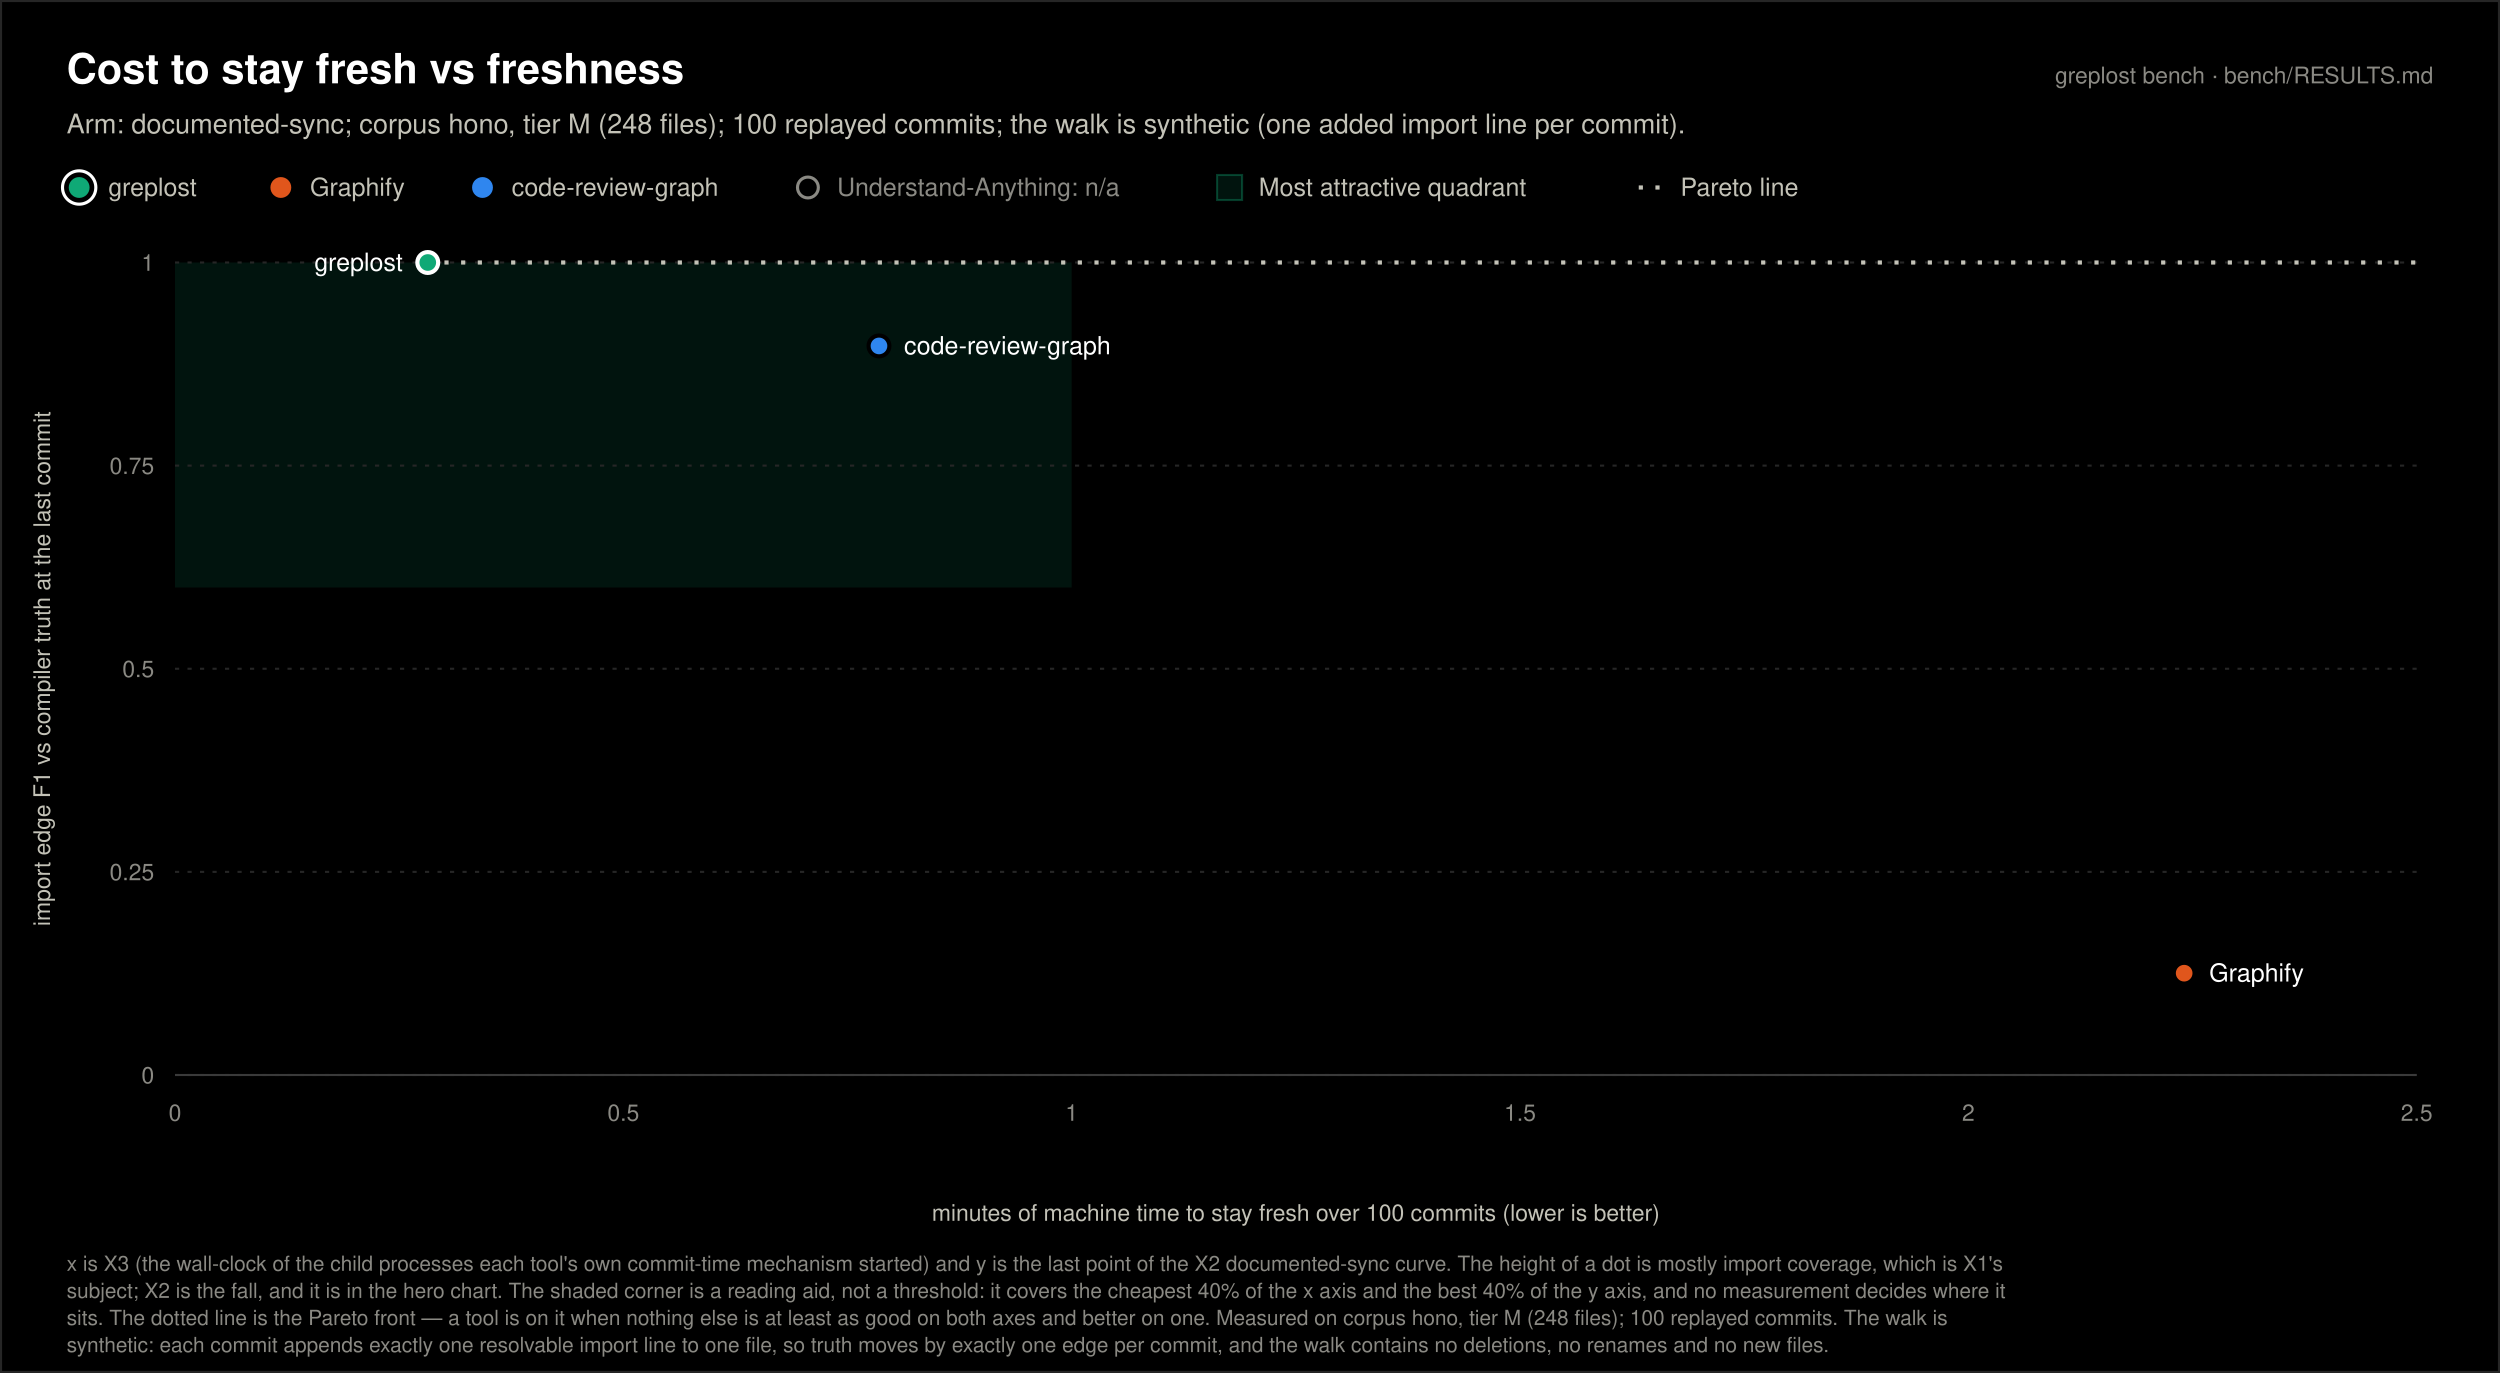
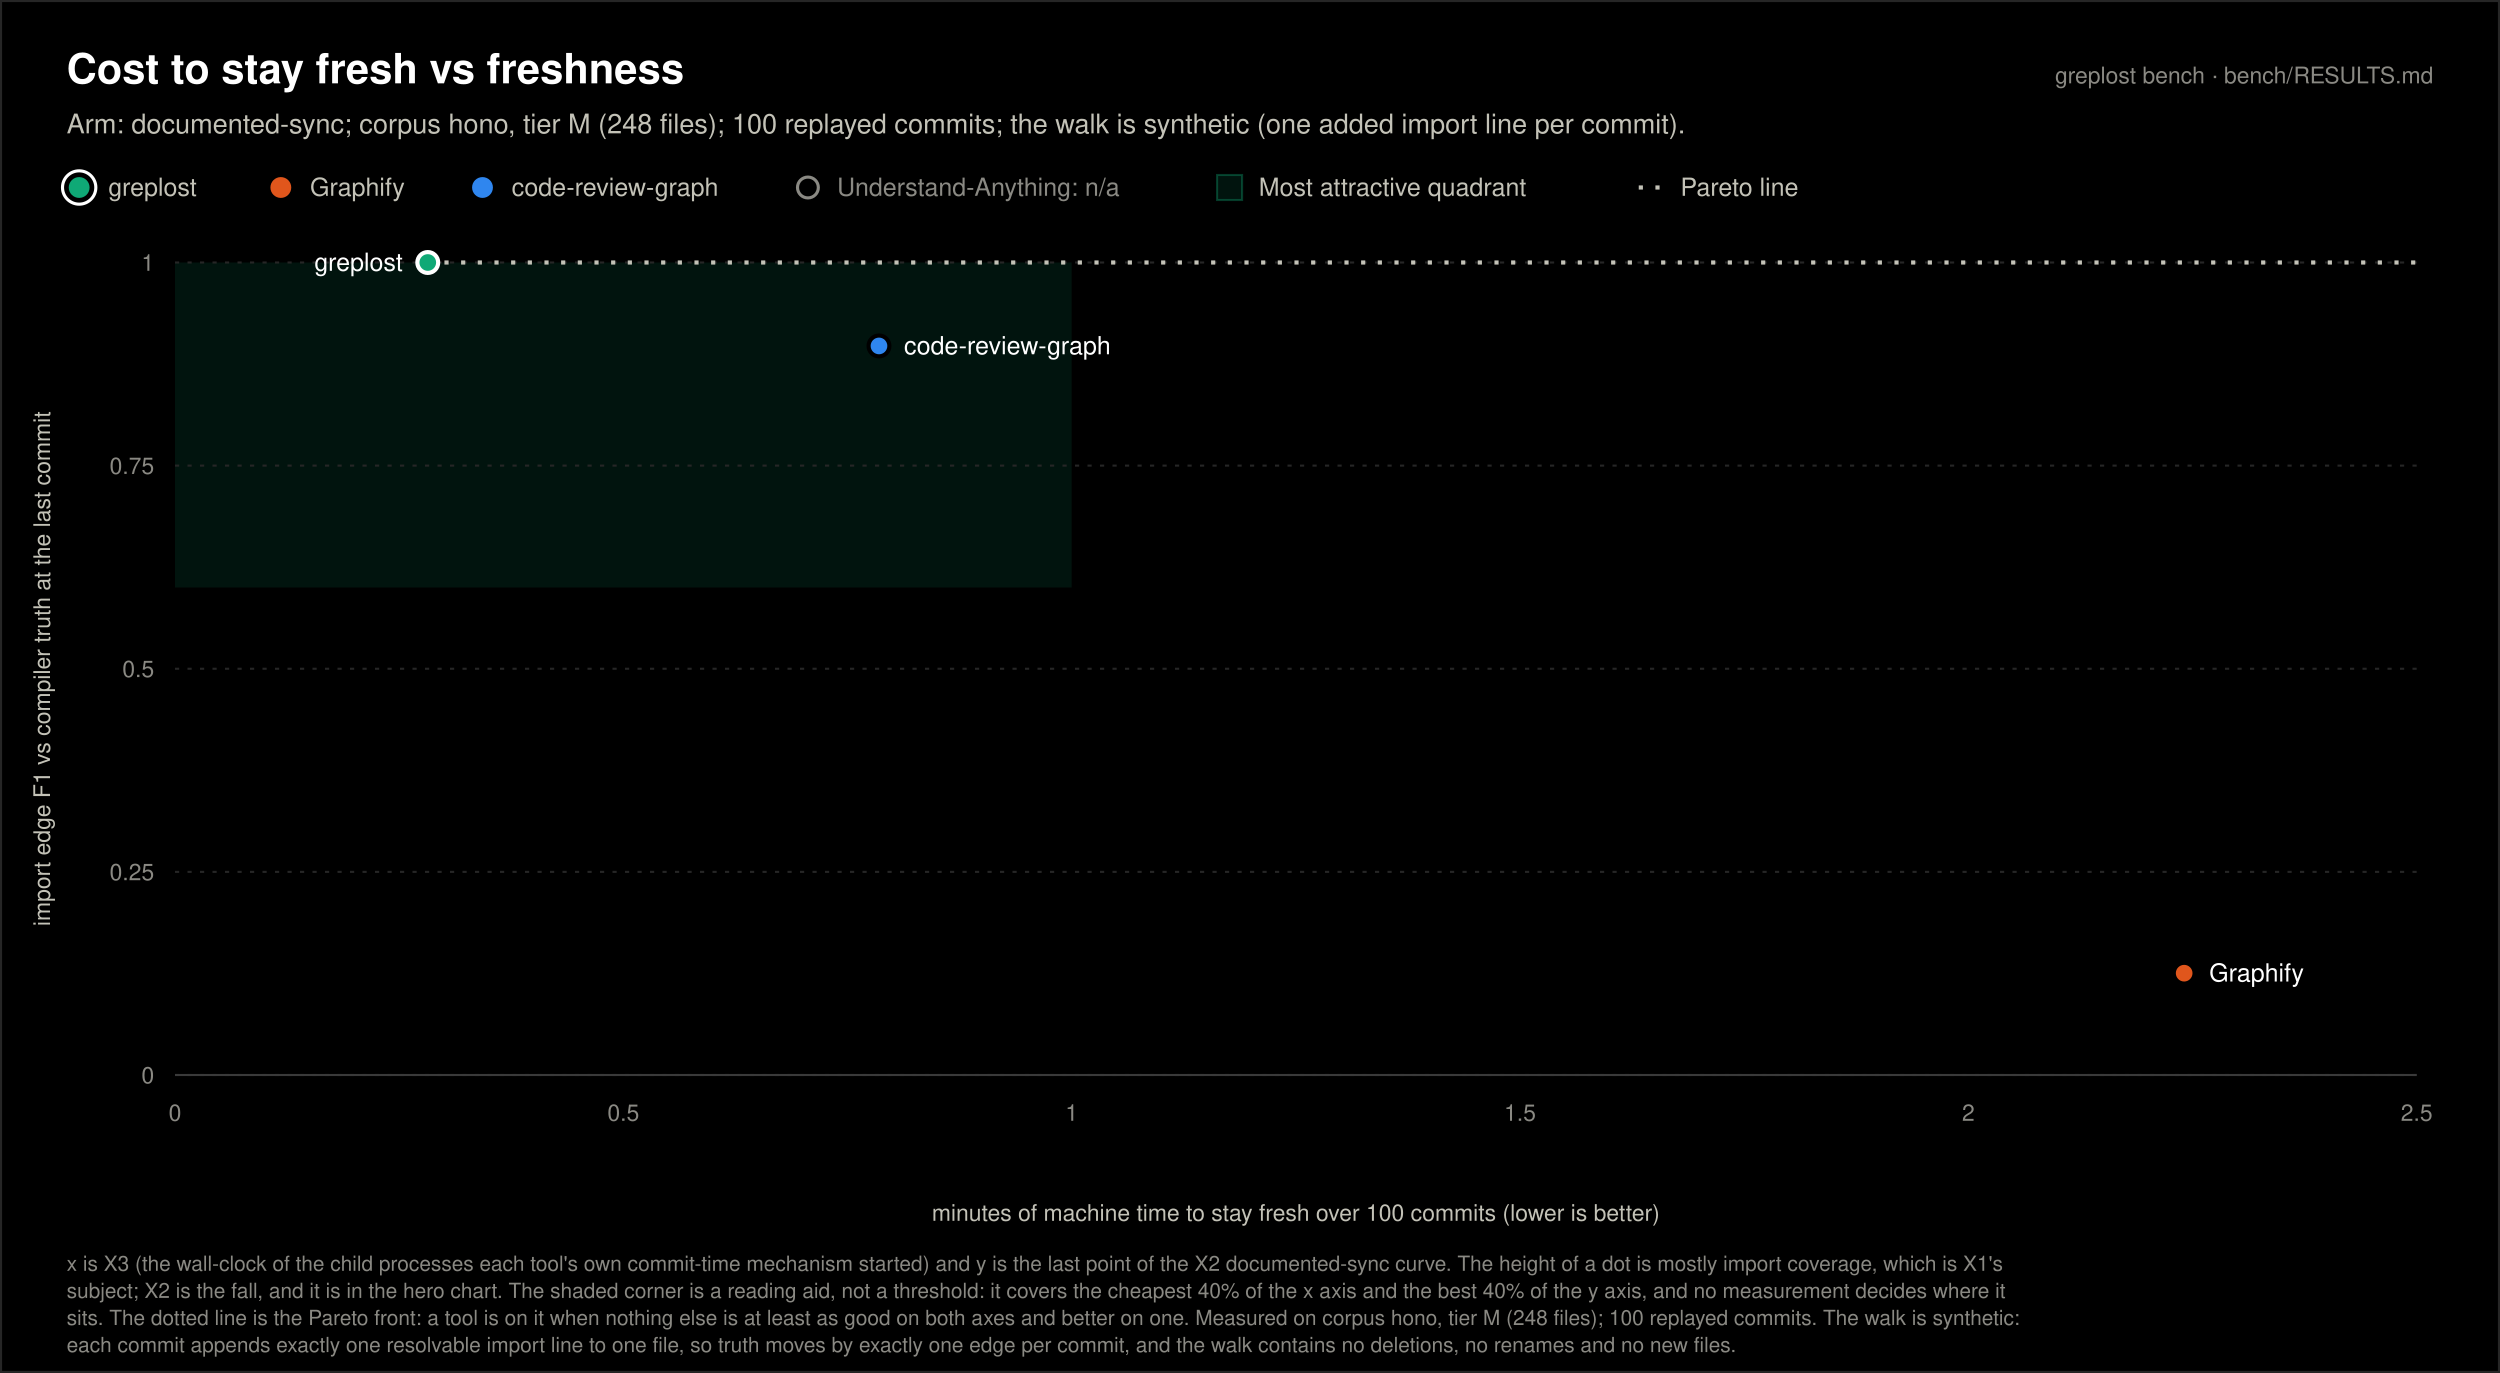
<svg xmlns="http://www.w3.org/2000/svg" width="1200" height="659" viewBox="0 0 1200 659" font-family="system-ui, -apple-system, Segoe UI, Helvetica, Arial, sans-serif" font-size="12">
  <rect x="0" y="0" width="1200" height="659" fill="#000000" />
  <rect x="0.5" y="0.5" width="1199" height="658" fill="none" stroke="#262626" />
  <text x="32" y="40" font-size="20" font-weight="600" fill="#FFFFFF">Cost to stay fresh vs freshness</text>
  <text x="1168" y="40" font-size="11" fill="#8A8983" text-anchor="end">greplost bench · bench/RESULTS.md</text>
  <text x="32" y="64" font-size="13" fill="#C3C2B7">Arm: documented-sync; corpus hono, tier M (248 files); 100 replayed commits; the walk is synthetic (one added import line per commit).</text>
  <circle cx="38" cy="90" r="5" fill="#0fa976" />
  <circle cx="38" cy="90" r="8" fill="none" stroke="#FFFFFF" stroke-width="1.5" />
  <text x="52" y="94" fill="#C3C2B7" font-size="12">greplost</text>
  <circle cx="134.8" cy="90" r="5" fill="#e0561c" />
  <text x="148.8" y="94" fill="#C3C2B7" font-size="12">Graphify</text>
  <circle cx="231.6" cy="90" r="5" fill="#2f86ef" />
  <text x="245.6" y="94" fill="#C3C2B7" font-size="12">code-review-graph</text>
  <circle cx="387.8" cy="90" r="5" fill="none" stroke="#8A8983" stroke-width="1.5" />
  <text x="401.8" y="94" fill="#8A8983" font-size="12">Understand-Anything: n/a</text>
  <rect x="584.2" y="84" width="12" height="12" fill="#0fa976" fill-opacity="0.12" stroke="#0fa976" stroke-opacity="0.35" />
  <text x="604.2" y="94" fill="#C3C2B7" font-size="12">Most attractive quadrant</text>
  <line x1="786.6" y1="90" x2="800.6" y2="90" stroke="#C3C2B7" stroke-width="2" stroke-dasharray="2 6" />
  <text x="806.6" y="94" fill="#C3C2B7" font-size="12">Pareto line</text>
  <rect x="84" y="126" width="430.4" height="156" fill="#0fa976" fill-opacity="0.12" />
  <line x1="84" y1="516" x2="1160" y2="516" stroke="#262626" stroke-dasharray="2 4" />
  <text x="74" y="520" fill="#8A8983" font-size="11" text-anchor="end">0</text>
  <line x1="84" y1="418.5" x2="1160" y2="418.5" stroke="#262626" stroke-dasharray="2 4" />
  <text x="74" y="422.5" fill="#8A8983" font-size="11" text-anchor="end">0.25</text>
  <line x1="84" y1="321" x2="1160" y2="321" stroke="#262626" stroke-dasharray="2 4" />
  <text x="74" y="325" fill="#8A8983" font-size="11" text-anchor="end">0.5</text>
  <line x1="84" y1="223.5" x2="1160" y2="223.5" stroke="#262626" stroke-dasharray="2 4" />
  <text x="74" y="227.5" fill="#8A8983" font-size="11" text-anchor="end">0.75</text>
  <line x1="84" y1="126" x2="1160" y2="126" stroke="#262626" stroke-dasharray="2 4" />
  <text x="74" y="130" fill="#8A8983" font-size="11" text-anchor="end">1</text>
  <line x1="84" y1="516" x2="1160" y2="516" stroke="#3A3A3A" />
  <text x="84" y="538" fill="#8A8983" font-size="11" text-anchor="middle">0</text>
  <text x="299.2" y="538" fill="#8A8983" font-size="11" text-anchor="middle">0.5</text>
  <text x="514.4" y="538" fill="#8A8983" font-size="11" text-anchor="middle">1</text>
  <text x="729.6" y="538" fill="#8A8983" font-size="11" text-anchor="middle">1.5</text>
  <text x="944.8" y="538" fill="#8A8983" font-size="11" text-anchor="middle">2</text>
  <text x="1160" y="538" fill="#8A8983" font-size="11" text-anchor="middle">2.5</text>
  <text x="24" y="321" fill="#C3C2B7" font-size="11" text-anchor="middle" transform="rotate(-90 24 321)">import edge F1 vs compiler truth at the last commit</text>
  <text x="622" y="586" fill="#C3C2B7" font-size="11" text-anchor="middle">minutes of machine time to stay fresh over 100 commits (lower is better)</text>
  <text x="32" y="610" fill="#8A8983" font-size="10">x is X3 (the wall-clock of the child processes each tool's own commit-time mechanism started) and y is the last point of the X2 documented-sync curve. The height of a dot is mostly import coverage, which is X1's</text>
  <text x="32" y="623" fill="#8A8983" font-size="10">subject; X2 is the fall, and it is in the hero chart. The shaded corner is a reading aid, not a threshold: it covers the cheapest 40% of the x axis and the best 40% of the y axis, and no measurement decides where it</text>
-   <text x="32" y="636" fill="#8A8983" font-size="10">sits. The dotted line is the Pareto front — a tool is on it when nothing else is at least as good on both axes and better on one. Measured on corpus hono, tier M (248 files); 100 replayed commits. The walk is</text>
-   <text x="32" y="649" fill="#8A8983" font-size="10">synthetic: each commit appends exactly one resolvable import line to one file, so truth moves by exactly one edge per commit, and the walk contains no deletions, no renames and no new files.</text>
+   <text x="32" y="636" fill="#8A8983" font-size="10">sits. The dotted line is the Pareto front: a tool is on it when nothing else is at least as good on both axes and better on one. Measured on corpus hono, tier M (248 files); 100 replayed commits. The walk is synthetic:</text>
+   <text x="32" y="649" fill="#8A8983" font-size="10">each commit appends exactly one resolvable import line to one file, so truth moves by exactly one edge per commit, and the walk contains no deletions, no renames and no new files.</text>
  <polyline points="205.33,126 205.33,126 1160,126" fill="none" stroke="#C3C2B7" stroke-width="2" stroke-dasharray="2 6" />
  <circle cx="205.33" cy="126" r="5" fill="#0fa976" stroke="#FFFFFF" stroke-width="2" />
  <circle cx="1048.4" cy="467.13" r="5" fill="#e0561c" stroke="#000000" stroke-width="2" />
  <circle cx="421.91" cy="166.05" r="5" fill="#2f86ef" stroke="#000000" stroke-width="2" />
  <text x="193.33" y="130" fill="#FFFFFF" font-size="12" text-anchor="end">greplost</text>
  <text x="1060.4" y="471.13" fill="#FFFFFF" font-size="12" text-anchor="start">Graphify</text>
  <text x="433.91" y="170.05" fill="#FFFFFF" font-size="12" text-anchor="start">code-review-graph</text>
</svg>
